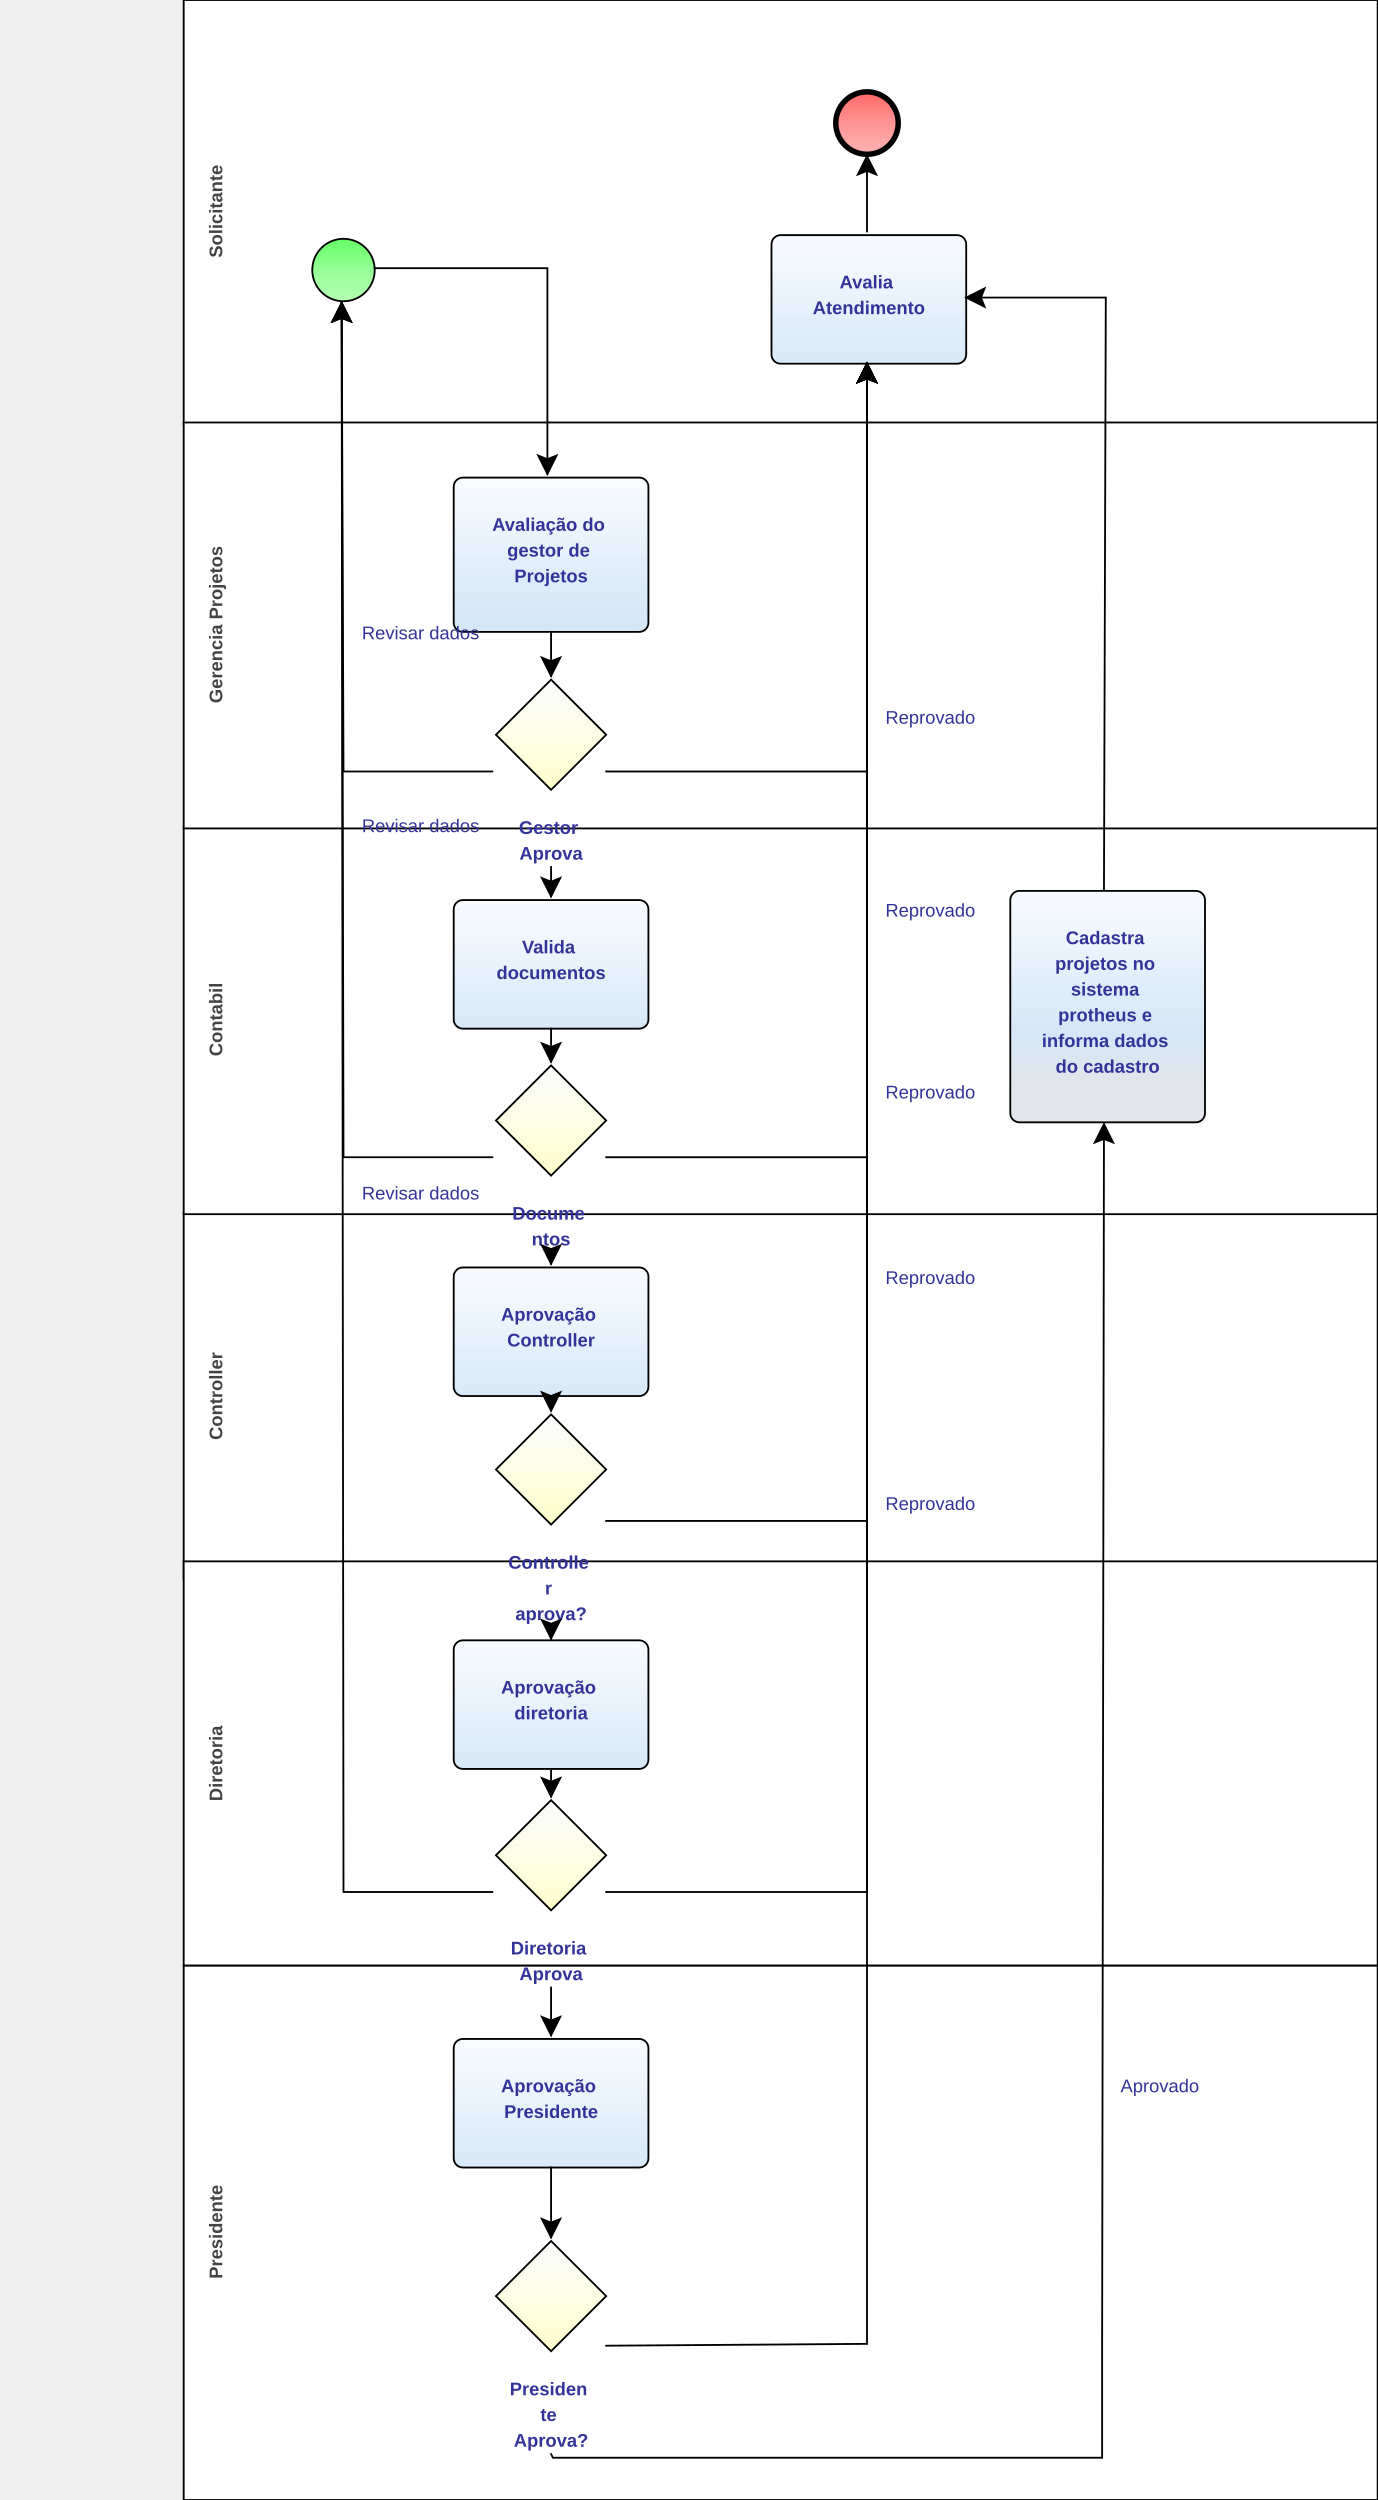
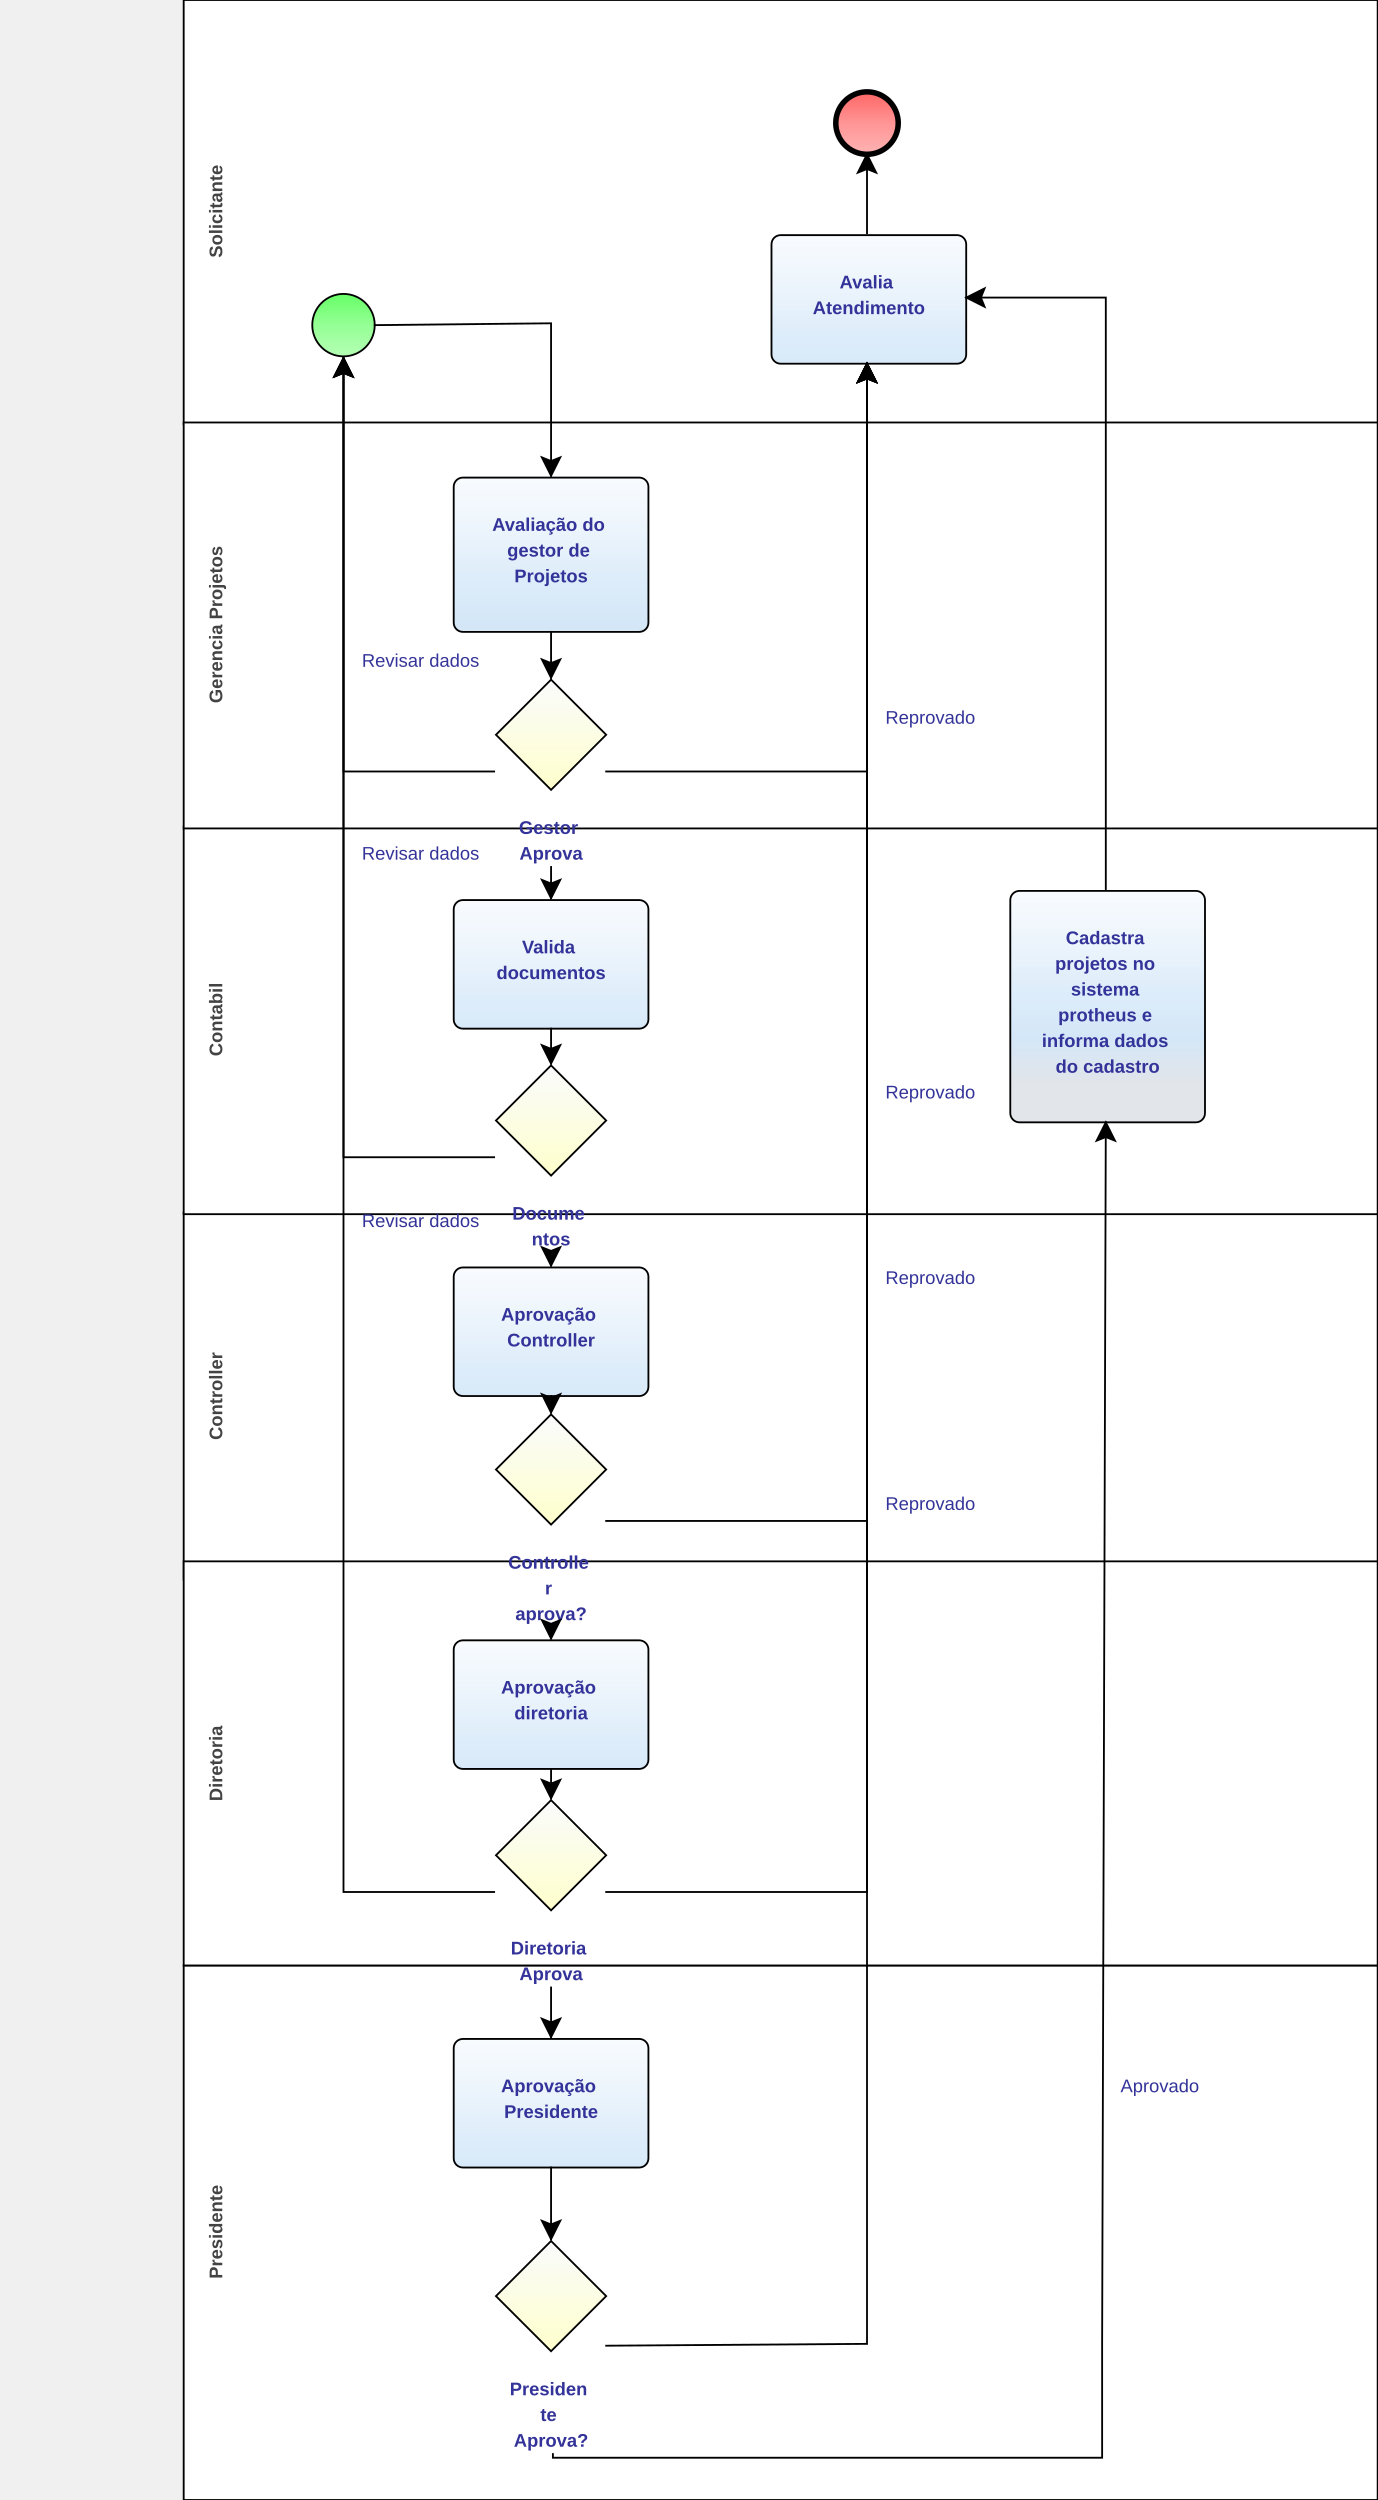
<svg xmlns="http://www.w3.org/2000/svg" xmlns:xlink="http://www.w3.org/1999/xlink" style="stroke-dasharray:none; shape-rendering:auto; font-family:'Arial'; text-rendering:auto; fill-opacity:1; color-interpolation:auto; color-rendering:auto; font-size:12; fill:black; stroke:black; image-rendering:auto; stroke-miterlimit:10; stroke-linecap:square; stroke-linejoin:miter; font-style:normal; stroke-width:1; stroke-dashoffset:0; font-weight:normal; stroke-opacity:1;" contentScriptType="text/ecmascript" preserveAspectRatio="xMidYMid meet" zoomAndPan="magnify" version="1.0" contentStyleType="text/css" xml:xlink="http://www.w3.org/1999/xlink" width="750" height="1361">
  <rect x="100" y="1070" width="650" height="291" ry="0" rx="0" style="stroke:#000000; fill:#FFFFFF" />
  <g componentSequence="6">
    <text x="-1215" y="107" transform="rotate(270)" text-anchor="middle" style="font-weight:bold;font-size:10px;stroke:none; fill:#434343">
      <tspan dy="14" x="-1215">Presidente</tspan>
    </text>
  </g>
  <rect x="100" y="0" width="650" height="231" ry="0" rx="0" style="stroke:#000000; fill:#FFFFFF" />
  <g componentSequence="5">
    <text x="-115" y="107" transform="rotate(270)" text-anchor="middle" style="font-weight:bold;font-size:10px;stroke:none; fill:#434343">
      <tspan dy="14" x="-115">Solicitante</tspan>
    </text>
  </g>
  <rect x="100" y="660" width="650" height="200" ry="0" rx="0" style="stroke:#000000; fill:#FFFFFF" />
  <g componentSequence="4">
    <text x="-760" y="107" transform="rotate(270)" text-anchor="middle" style="font-weight:bold;font-size:10px;stroke:none; fill:#434343">
      <tspan dy="14" x="-760">Controller</tspan>
    </text>
  </g>
  <rect x="100" y="450" width="650" height="211" ry="0" rx="0" style="stroke:#000000; fill:#FFFFFF" />
  <g componentSequence="3">
    <text x="-555" y="107" transform="rotate(270)" text-anchor="middle" style="font-weight:bold;font-size:10px;stroke:none; fill:#434343">
      <tspan dy="14" x="-555">Contabil</tspan>
    </text>
  </g>
  <rect x="100" y="230" width="650" height="221" ry="0" rx="0" style="stroke:#000000; fill:#FFFFFF" />
  <g componentSequence="2">
    <text x="-340" y="107" transform="rotate(270)" text-anchor="middle" style="font-weight:bold;font-size:10px;stroke:none; fill:#434343">
      <tspan dy="14" x="-340">Gerencia Projetos</tspan>
    </text>
  </g>
  <rect x="100" y="850" width="650" height="220" ry="0" rx="0" style="stroke:#000000; fill:#FFFFFF" />
  <g componentSequence="1">
    <text x="-960" y="107" transform="rotate(270)" text-anchor="middle" style="font-weight:bold;font-size:10px;stroke:none; fill:#434343">
      <tspan dy="14" x="-960">Diretoria</tspan>
    </text>
  </g>
  <g sequence="7">
-     <ellipse cx="187" cy="147" rx="17" ry="17" stroke-width="1" style="fill:url(#linearGradient66FF6696FF96B6FFB6_957385208);" stroke="336633" />
+     <ellipse cx="187" cy="177" rx="17" ry="17" stroke-width="1" style="fill:url(#linearGradient66FF6696FF96B6FFB6_1740391206);" stroke="336633" />
  </g>
  <g sequence="8">
-     <rect x="247" y="260" width="106" height="84" ry="5" rx="5" style="fill:url(#linearGradientF8FBFEEDF5FCDEEDFAD4E7F8E2E5E9_936861866);" stroke="191970" />
+     <rect x="247" y="260" width="106" height="84" ry="5" rx="5" style="fill:url(#linearGradientF8FBFEEDF5FCDEEDFAD4E7F8E2E5E9_1769714081);" stroke="191970" />
  </g>
  <g componentSequence="8">
    <text x="300" y="275" text-anchor="middle" style="font-weight:bold;font-size:10px;stroke:none; fill:#333399">
      <tspan dy="14" x="300">Avaliação do</tspan>
      <tspan dy="14" x="300">gestor de</tspan>
      <tspan dy="14" x="300">Projetos</tspan>
    </text>
  </g>
  <g sequence="10">
-     <polygon points=" 270 400 300 370 330 400 300 430 270 400" style="fill:url(#linearGradientFAFBFCFFFFCC_870900360);" stroke="000000" />
+     <polygon points=" 270 400 300 370 330 400 300 430 270 400" style="fill:url(#linearGradientFAFBFCFFFFCC_1833183318);" stroke="000000" />
  </g>
  <g componentSequence="10">
    <text x="300" y="440" text-anchor="middle" style="font-weight:bold;font-size:10px;stroke:none; fill:#333399">
      <tspan dy="14" x="300">Gestor</tspan>
      <tspan dy="14" x="300">Aprova</tspan>
    </text>
  </g>
  <g sequence="12">
-     <rect x="247" y="490" width="106" height="70" ry="5" rx="5" style="fill:url(#linearGradientF8FBFEEDF5FCDEEDFAD4E7F8E2E5E9_1995074193);" stroke="191970" />
+     <rect x="247" y="490" width="106" height="70" ry="5" rx="5" style="fill:url(#linearGradientF8FBFEEDF5FCDEEDFAD4E7F8E2E5E9_675724186);" stroke="191970" />
  </g>
  <g componentSequence="12">
    <text x="300" y="505" text-anchor="middle" style="font-weight:bold;font-size:10px;stroke:none; fill:#333399">
      <tspan dy="14" x="300">Valida</tspan>
      <tspan dy="14" x="300">documentos</tspan>
    </text>
  </g>
  <g sequence="14">
-     <polygon points=" 270 610 300 580 330 610 300 640 270 610" style="fill:url(#linearGradientFAFBFCFFFFCC_1267233533);" stroke="000000" />
+     <polygon points=" 270 610 300 580 330 610 300 640 270 610" style="fill:url(#linearGradientFAFBFCFFFFCC_761690311);" stroke="000000" />
  </g>
  <g componentSequence="14">
    <text x="300" y="650" text-anchor="middle" style="font-weight:bold;font-size:10px;stroke:none; fill:#333399">
      <tspan dy="14" x="300">Docume</tspan>
      <tspan dy="14" x="300">ntos</tspan>
    </text>
  </g>
  <g sequence="18">
-     <rect x="247" y="690" width="106" height="70" ry="5" rx="5" style="fill:url(#linearGradientF8FBFEEDF5FCDEEDFAD4E7F8E2E5E9_1205246230);" stroke="191970" />
+     <rect x="247" y="690" width="106" height="70" ry="5" rx="5" style="fill:url(#linearGradientF8FBFEEDF5FCDEEDFAD4E7F8E2E5E9_430191219);" stroke="191970" />
  </g>
  <g componentSequence="18">
    <text x="300" y="705" text-anchor="middle" style="font-weight:bold;font-size:10px;stroke:none; fill:#333399">
      <tspan dy="14" x="300">Aprovação</tspan>
      <tspan dy="14" x="300">Controller</tspan>
    </text>
  </g>
  <g sequence="20">
-     <polygon points=" 270 800 300 770 330 800 300 830 270 800" style="fill:url(#linearGradientFAFBFCFFFFCC_861855686);" stroke="000000" />
+     <polygon points=" 270 800 300 770 330 800 300 830 270 800" style="fill:url(#linearGradientFAFBFCFFFFCC_1433317257);" stroke="000000" />
  </g>
  <g componentSequence="20">
    <text x="300" y="840" text-anchor="middle" style="font-weight:bold;font-size:10px;stroke:none; fill:#333399">
      <tspan dy="14" x="300">Controlle</tspan>
      <tspan dy="14" x="300">r</tspan>
      <tspan dy="14" x="300">aprova?</tspan>
    </text>
  </g>
  <g sequence="22">
-     <rect x="247" y="893" width="106" height="70" ry="5" rx="5" style="fill:url(#linearGradientF8FBFEEDF5FCDEEDFAD4E7F8E2E5E9_382047710);" stroke="191970" />
+     <rect x="247" y="893" width="106" height="70" ry="5" rx="5" style="fill:url(#linearGradientF8FBFEEDF5FCDEEDFAD4E7F8E2E5E9_1214858453);" stroke="191970" />
  </g>
  <g componentSequence="22">
    <text x="300" y="908" text-anchor="middle" style="font-weight:bold;font-size:10px;stroke:none; fill:#333399">
      <tspan dy="14" x="300">Aprovação</tspan>
      <tspan dy="14" x="300">diretoria</tspan>
    </text>
  </g>
  <g sequence="24">
-     <polygon points=" 270 1010 300 980 330 1010 300 1040 270 1010" style="fill:url(#linearGradientFAFBFCFFFFCC_517079649);" stroke="000000" />
+     <polygon points=" 270 1010 300 980 330 1010 300 1040 270 1010" style="fill:url(#linearGradientFAFBFCFFFFCC_1456975199);" stroke="000000" />
  </g>
  <g componentSequence="24">
    <text x="300" y="1050" text-anchor="middle" style="font-weight:bold;font-size:10px;stroke:none; fill:#333399">
      <tspan dy="14" x="300">Diretoria</tspan>
      <tspan dy="14" x="300">Aprova</tspan>
    </text>
  </g>
  <g sequence="26">
-     <rect x="247" y="1110" width="106" height="70" ry="5" rx="5" style="fill:url(#linearGradientF8FBFEEDF5FCDEEDFAD4E7F8E2E5E9_1841243780);" stroke="191970" />
+     <rect x="247" y="1110" width="106" height="70" ry="5" rx="5" style="fill:url(#linearGradientF8FBFEEDF5FCDEEDFAD4E7F8E2E5E9_1859664476);" stroke="191970" />
  </g>
  <g componentSequence="26">
    <text x="300" y="1125" text-anchor="middle" style="font-weight:bold;font-size:10px;stroke:none; fill:#333399">
      <tspan dy="14" x="300">Aprovação</tspan>
      <tspan dy="14" x="300">Presidente</tspan>
    </text>
  </g>
  <g sequence="28">
-     <polygon points=" 270 1250 300 1220 330 1250 300 1280 270 1250" style="fill:url(#linearGradientFAFBFCFFFFCC_677016602);" stroke="000000" />
+     <polygon points=" 270 1250 300 1220 330 1250 300 1280 270 1250" style="fill:url(#linearGradientFAFBFCFFFFCC_1315619561);" stroke="000000" />
  </g>
  <g componentSequence="28">
    <text x="300" y="1290" text-anchor="middle" style="font-weight:bold;font-size:10px;stroke:none; fill:#333399">
      <tspan dy="14" x="300">Presiden</tspan>
      <tspan dy="14" x="300">te</tspan>
      <tspan dy="14" x="300">Aprova?</tspan>
    </text>
  </g>
  <g sequence="30">
-     <rect x="420" y="128" width="106" height="70" ry="5" rx="5" style="fill:url(#linearGradientF8FBFEEDF5FCDEEDFAD4E7F8E2E5E9_311127978);" stroke="191970" />
+     <rect x="420" y="128" width="106" height="70" ry="5" rx="5" style="fill:url(#linearGradientF8FBFEEDF5FCDEEDFAD4E7F8E2E5E9_1277655069);" stroke="191970" />
  </g>
  <g componentSequence="30">
    <text x="473" y="143" text-anchor="middle" style="font-weight:bold;font-size:10px;stroke:none; fill:#333399">
      <tspan dy="14" x="473">Avalia</tspan>
      <tspan dy="14" x="473">Atendimento</tspan>
    </text>
  </g>
  <g sequence="31">
-     <ellipse cx="472" cy="67" rx="17" ry="17" stroke-width="3" style="fill:url(#linearGradientFF6666FF9696FFB6B6_474261136);" stroke="993333" />
+     <ellipse cx="472" cy="67" rx="17" ry="17" stroke-width="3" style="fill:url(#linearGradientFF6666FF9696FFB6B6_661752211);" stroke="993333" />
  </g>
  <g sequence="38">
-     <rect x="550" y="485" width="106" height="126" ry="5" rx="5" style="fill:url(#linearGradientF8FBFEEDF5FCDEEDFAD4E7F8E2E5E9_148580506);" stroke="191970" />
+     <rect x="550" y="485" width="106" height="126" ry="5" rx="5" style="fill:url(#linearGradientF8FBFEEDF5FCDEEDFAD4E7F8E2E5E9_148135419);" stroke="191970" />
  </g>
  <g componentSequence="38">
    <text x="603" y="500" text-anchor="middle" style="font-weight:bold;font-size:10px;stroke:none; fill:#333399">
      <tspan dy="14" x="603">Cadastra</tspan>
      <tspan dy="14" x="603">projetos no</tspan>
      <tspan dy="14" x="603">sistema</tspan>
      <tspan dy="14" x="603">protheus e</tspan>
      <tspan dy="14" x="603">informa dados</tspan>
      <tspan dy="14" x="603">do cadastro</tspan>
    </text>
  </g>
  <g componentSequence="9">
-     <text x="308" y="156" style="font-size:10px;font-weight:none;stroke:none; fill:#333399" text-anchor="left" />
+     <text x="304" y="176" style="font-size:10px;font-weight:none;stroke:none; fill:#333399" text-anchor="left" />
  </g>
  <g componentSequence="11">
    <text x="310" y="357" style="font-size:10px;font-weight:none;stroke:none; fill:#333399" text-anchor="left" />
  </g>
  <g componentSequence="13">
    <text x="310" y="481" style="font-size:10px;font-weight:none;stroke:none; fill:#333399" text-anchor="left" />
  </g>
  <g componentSequence="15">
    <text x="310" y="570" style="font-size:10px;font-weight:none;stroke:none; fill:#333399" text-anchor="left" />
  </g>
  <g componentSequence="16">
-     <text x="197" y="334" style="font-size:10px;font-weight:none;stroke:none; fill:#333399" text-anchor="left">
+     <text x="197" y="349" style="font-size:10px;font-weight:none;stroke:none; fill:#333399" text-anchor="left">
      <tspan dy="14" x="197">Revisar dados</tspan>
    </text>
  </g>
  <g componentSequence="17">
-     <text x="197" y="439" style="font-size:10px;font-weight:none;stroke:none; fill:#333399" text-anchor="left">
+     <text x="197" y="454" style="font-size:10px;font-weight:none;stroke:none; fill:#333399" text-anchor="left">
      <tspan dy="14" x="197">Revisar dados</tspan>
    </text>
  </g>
  <g componentSequence="19">
    <text x="310" y="686" style="font-size:10px;font-weight:none;stroke:none; fill:#333399" text-anchor="left" />
  </g>
  <g componentSequence="21">
    <text x="310" y="765" style="font-size:10px;font-weight:none;stroke:none; fill:#333399" text-anchor="left" />
  </g>
  <g componentSequence="23">
    <text x="310" y="889" style="font-size:10px;font-weight:none;stroke:none; fill:#333399" text-anchor="left" />
  </g>
  <g componentSequence="25">
    <text x="310" y="971" style="font-size:10px;font-weight:none;stroke:none; fill:#333399" text-anchor="left" />
  </g>
  <g componentSequence="27">
    <text x="310" y="1096" style="font-size:10px;font-weight:none;stroke:none; fill:#333399" text-anchor="left" />
  </g>
  <g componentSequence="29">
    <text x="310" y="1200" style="font-size:10px;font-weight:none;stroke:none; fill:#333399" text-anchor="left" />
  </g>
  <g componentSequence="32">
    <text x="482" y="106" style="font-size:10px;font-weight:none;stroke:none; fill:#333399" text-anchor="left" />
  </g>
  <g componentSequence="33">
    <text x="482" y="380" style="font-size:10px;font-weight:none;stroke:none; fill:#333399" text-anchor="left">
      <tspan dy="14" x="482">Reprovado</tspan>
    </text>
  </g>
-   <g componentSequence="34">
-     <text x="482" y="485" style="font-size:10px;font-weight:none;stroke:none; fill:#333399" text-anchor="left">
-       <tspan dy="14" x="482">Reprovado</tspan>
-     </text>
-   </g>
  <g componentSequence="35">
    <text x="482" y="584" style="font-size:10px;font-weight:none;stroke:none; fill:#333399" text-anchor="left">
      <tspan dy="14" x="482">Reprovado</tspan>
    </text>
  </g>
  <g componentSequence="36">
    <text x="482" y="685" style="font-size:10px;font-weight:none;stroke:none; fill:#333399" text-anchor="left">
      <tspan dy="14" x="482">Reprovado</tspan>
    </text>
  </g>
  <g componentSequence="37">
    <text x="482" y="808" style="font-size:10px;font-weight:none;stroke:none; fill:#333399" text-anchor="left">
      <tspan dy="14" x="482">Reprovado</tspan>
    </text>
  </g>
  <g componentSequence="39">
    <text x="610" y="1125" style="font-size:10px;font-weight:none;stroke:none; fill:#333399" text-anchor="left">
      <tspan dy="14" x="610">Aprovado</tspan>
    </text>
  </g>
  <g componentSequence="40">
    <text x="612" y="285" style="font-size:10px;font-weight:none;stroke:none; fill:#333399" text-anchor="left" />
  </g>
  <g componentSequence="41">
-     <text x="197" y="639" style="font-size:10px;font-weight:none;stroke:none; fill:#333399" text-anchor="left">
+     <text x="197" y="654" style="font-size:10px;font-weight:none;stroke:none; fill:#333399" text-anchor="left">
      <tspan dy="14" x="197">Revisar dados</tspan>
    </text>
  </g>
-   <path style="fill:none; stroke:#000000;stroke-width:1" d="M204.0 146.0 L298.0 146.0 L298.0 258.0" />
-   <polygon style="fill:#000000; stroke:#000000;" points=" 303 248 298 258 293 248 298 250" />
-   <path style="fill:none; stroke:#000000;stroke-width:1" d="M268.0 420.0 L187.0 420.0 L186.0 165.0" />
-   <polygon style="fill:#000000; stroke:#000000;" points=" 181 175 186 165 191 175 186 173" />
-   <path style="fill:none; stroke:#000000;stroke-width:1" d="M268.0 630.0 L187.0 630.0 L186.0 165.0" />
-   <polygon style="fill:#000000; stroke:#000000;" points=" 181 175 186 165 191 175 186 173" />
-   <path style="fill:none; stroke:#000000;stroke-width:1" d="M268.0 1030.0 L187.0 1030.0 L186.0 165.0" />
-   <polygon style="fill:#000000; stroke:#000000;" points=" 181 175 186 165 191 175 186 173" />
-   <path style="fill:none; stroke:#000000;stroke-width:1" d="M300.0 344.0 L300.0 351.0 L300.0 368.0" />
-   <polygon style="fill:#000000; stroke:#000000;" points=" 305 358 300 368 295 358 300 360" />
-   <path style="fill:none; stroke:#000000;stroke-width:1" d="M300.0 472.0 L300.0 488.0" />
-   <polygon style="fill:#000000; stroke:#000000;" points=" 305 478 300 488 295 478 300 480" />
+   <path style="fill:none; stroke:#000000;stroke-width:1" d="M204.0 177.0 L300.0 176.0 L300.0 259.0" />
+   <polygon style="fill:#000000; stroke:#000000;" points=" 305 249 300 259 295 249 300 251" />
+   <path style="fill:none; stroke:#000000;stroke-width:1" d="M269.0 420.0 L187.0 420.0 L187.0 195.0" />
+   <polygon style="fill:#000000; stroke:#000000;" points=" 182 205 187 195 192 205 187 203" />
+   <path style="fill:none; stroke:#000000;stroke-width:1" d="M269.0 630.0 L187.0 630.0 L187.0 195.0" />
+   <polygon style="fill:#000000; stroke:#000000;" points=" 182 205 187 195 192 205 187 203" />
+   <path style="fill:none; stroke:#000000;stroke-width:1" d="M269.0 1030.0 L187.0 1030.0 L187.0 195.0" />
+   <polygon style="fill:#000000; stroke:#000000;" points=" 182 205 187 195 192 205 187 203" />
+   <path style="fill:none; stroke:#000000;stroke-width:1" d="M300.0 344.0 L300.0 351.0 L300.0 369.0" />
+   <polygon style="fill:#000000; stroke:#000000;" points=" 305 359 300 369 295 359 300 361" />
+   <path style="fill:none; stroke:#000000;stroke-width:1" d="M300.0 472.0 L300.0 489.0" />
+   <polygon style="fill:#000000; stroke:#000000;" points=" 305 479 300 489 295 479 300 481" />
  <path style="fill:none; stroke:#000000;stroke-width:1" d="M330.0 420.0 L472.0 420.0 L472.0 198.0" />
  <polygon style="fill:#000000; stroke:#000000;" points=" 467 208 472 198 477 208 472 206" />
-   <path style="fill:none; stroke:#000000;stroke-width:1" d="M300.0 560.0 L300.0 578.0" />
-   <polygon style="fill:#000000; stroke:#000000;" points=" 305 568 300 578 295 568 300 570" />
-   <path style="fill:none; stroke:#000000;stroke-width:1" d="M300.0 682.0 L300.0 688.0" />
-   <polygon style="fill:#000000; stroke:#000000;" points=" 305 678 300 688 295 678 300 680" />
-   <path style="fill:none; stroke:#000000;stroke-width:1" d="M330.0 630.0 L472.0 630.0 L472.0 198.0" />
-   <polygon style="fill:#000000; stroke:#000000;" points=" 467 208 472 198 477 208 472 206" />
-   <path style="fill:none; stroke:#000000;stroke-width:1" d="M300.0 760.0 L300.0 768.0" />
-   <polygon style="fill:#000000; stroke:#000000;" points=" 305 758 300 768 295 758 300 760" />
+   <path style="fill:none; stroke:#000000;stroke-width:1" d="M300.0 560.0 L300.0 579.0" />
+   <polygon style="fill:#000000; stroke:#000000;" points=" 305 569 300 579 295 569 300 571" />
+   <path style="fill:none; stroke:#000000;stroke-width:1" d="M300.0 682.0 L300.0 689.0" />
+   <polygon style="fill:#000000; stroke:#000000;" points=" 305 679 300 689 295 679 300 681" />
+   <path style="fill:none; stroke:#000000;stroke-width:1" d="M300.0 760.0 L300.0 769.0" />
+   <polygon style="fill:#000000; stroke:#000000;" points=" 305 759 300 769 295 759 300 761" />
  <path style="fill:none; stroke:#000000;stroke-width:1" d="M300.0 886.0 L300.0 892.0" />
  <polygon style="fill:#000000; stroke:#000000;" points=" 305 882 300 892 295 882 300 884" />
  <path style="fill:none; stroke:#000000;stroke-width:1" d="M330.0 828.0 L472.0 828.0 L472.0 198.0" />
  <polygon style="fill:#000000; stroke:#000000;" points=" 467 208 472 198 477 208 472 206" />
-   <path style="fill:none; stroke:#000000;stroke-width:1" d="M300.0 964.0 L300.0 978.0" />
-   <polygon style="fill:#000000; stroke:#000000;" points=" 305 968 300 978 295 968 300 970" />
-   <path style="fill:none; stroke:#000000;stroke-width:1" d="M300.0 1082.0 L300.0 1108.0" />
-   <polygon style="fill:#000000; stroke:#000000;" points=" 305 1098 300 1108 295 1098 300 1100" />
+   <path style="fill:none; stroke:#000000;stroke-width:1" d="M300.0 963.0 L300.0 979.0" />
+   <polygon style="fill:#000000; stroke:#000000;" points=" 305 969 300 979 295 969 300 971" />
+   <path style="fill:none; stroke:#000000;stroke-width:1" d="M300.0 1082.0 L300.0 1109.0" />
+   <polygon style="fill:#000000; stroke:#000000;" points=" 305 1099 300 1109 295 1099 300 1101" />
  <path style="fill:none; stroke:#000000;stroke-width:1" d="M330.0 1030.0 L472.0 1030.0 L472.0 198.0" />
  <polygon style="fill:#000000; stroke:#000000;" points=" 467 208 472 198 477 208 472 206" />
-   <path style="fill:none; stroke:#000000;stroke-width:1" d="M300.0 1180.0 L300.0 1218.0" />
-   <polygon style="fill:#000000; stroke:#000000;" points=" 305 1208 300 1218 295 1208 300 1210" />
+   <path style="fill:none; stroke:#000000;stroke-width:1" d="M300.0 1180.0 L300.0 1219.0" />
+   <polygon style="fill:#000000; stroke:#000000;" points=" 305 1209 300 1219 295 1209 300 1211" />
  <path style="fill:none; stroke:#000000;stroke-width:1" d="M330.0 1277.0 L472.0 1276.0 L472.0 198.0" />
  <polygon style="fill:#000000; stroke:#000000;" points=" 467 208 472 198 477 208 472 206" />
-   <path style="fill:none; stroke:#000000;stroke-width:1" d="M300.0 1336.0 L301.0 1338.0 L600.0 1338.0 L600.0 1276.0 L601.0 612.0" />
-   <polygon style="fill:#000000; stroke:#000000;" points=" 596 622 601 612 606 622 601 620" />
-   <path style="fill:none; stroke:#000000;stroke-width:1" d="M472.0 126.0 L472.0 85.0" />
-   <polygon style="fill:#000000; stroke:#000000;" points=" 467 95 472 85 477 95 472 93" />
-   <path style="fill:none; stroke:#000000;stroke-width:1" d="M601.0 484.0 L602.0 162.0 L526.0 162.0" />
+   <path style="fill:none; stroke:#000000;stroke-width:1" d="M301.0 1336.0 L301.0 1338.0 L600.0 1338.0 L600.0 1276.0 L602.0 611.0" />
+   <polygon style="fill:#000000; stroke:#000000;" points=" 597 621 602 611 607 621 602 619" />
+   <path style="fill:none; stroke:#000000;stroke-width:1" d="M472.0 127.0 L472.0 84.0" />
+   <polygon style="fill:#000000; stroke:#000000;" points=" 467 94 472 84 477 94 472 92" />
+   <path style="fill:none; stroke:#000000;stroke-width:1" d="M602.0 484.0 L602.0 162.0 L526.0 162.0" />
  <polygon style="fill:#000000; stroke:#000000;" points=" 536 167 526 162 536 157 534 162" />
  <defs>
-     <linearGradient xlink:href="#linearGradient66FF6696FF96B6FFB6" id="linearGradient66FF6696FF96B6FFB6_957385208" x1="0" y1="130.0" x2="0" y2="165.0" gradientUnits="userSpaceOnUse" xlink:type="simple" xlink:actuate="onLoad" xlink:show="other" />
+     <linearGradient xlink:href="#linearGradient66FF6696FF96B6FFB6" id="linearGradient66FF6696FF96B6FFB6_1740391206" x1="0" y1="160.0" x2="0" y2="195.0" gradientUnits="userSpaceOnUse" xlink:type="simple" xlink:actuate="onLoad" xlink:show="other" />
    <linearGradient id="linearGradient66FF6696FF96B6FFB6">
      <stop style="stop-color:#66FF66;stop-opacity:1;" offset="0.0" id="stop66FF66" />
      <stop style="stop-color:#96FF96;stop-opacity:1;" offset="0.5" id="stop96FF96" />
      <stop style="stop-color:#B6FFB6;stop-opacity:1;" offset="1.0" id="stopB6FFB6" />
    </linearGradient>
-     <linearGradient xlink:href="#linearGradientF8FBFEEDF5FCDEEDFAD4E7F8E2E5E9" id="linearGradientF8FBFEEDF5FCDEEDFAD4E7F8E2E5E9_936861866" x1="0" y1="260.0" x2="0" y2="366.0" gradientUnits="userSpaceOnUse" xlink:type="simple" xlink:actuate="onLoad" xlink:show="other" />
+     <linearGradient xlink:href="#linearGradientF8FBFEEDF5FCDEEDFAD4E7F8E2E5E9" id="linearGradientF8FBFEEDF5FCDEEDFAD4E7F8E2E5E9_1769714081" x1="0" y1="260.0" x2="0" y2="366.0" gradientUnits="userSpaceOnUse" xlink:type="simple" xlink:actuate="onLoad" xlink:show="other" />
    <linearGradient id="linearGradientF8FBFEEDF5FCDEEDFAD4E7F8E2E5E9">
      <stop style="stop-color:#F8FBFE;stop-opacity:1;" offset="0.0" id="stopF8FBFE" />
      <stop style="stop-color:#EDF5FC;stop-opacity:1;" offset="0.25" id="stopEDF5FC" />
      <stop style="stop-color:#DEEDFA;stop-opacity:1;" offset="0.5" id="stopDEEDFA" />
      <stop style="stop-color:#D4E7F8;stop-opacity:1;" offset="0.75" id="stopD4E7F8" />
      <stop style="stop-color:#E2E5E9;stop-opacity:1;" offset="1.0" id="stopE2E5E9" />
    </linearGradient>
-     <linearGradient xlink:href="#linearGradientFAFBFCFFFFCC" id="linearGradientFAFBFCFFFFCC_870900360" x1="0" y1="370.0" x2="0" y2="430.0" gradientUnits="userSpaceOnUse" xlink:type="simple" xlink:actuate="onLoad" xlink:show="other" />
+     <linearGradient xlink:href="#linearGradientFAFBFCFFFFCC" id="linearGradientFAFBFCFFFFCC_1833183318" x1="0" y1="370.0" x2="0" y2="430.0" gradientUnits="userSpaceOnUse" xlink:type="simple" xlink:actuate="onLoad" xlink:show="other" />
    <linearGradient id="linearGradientFAFBFCFFFFCC">
      <stop style="stop-color:#FAFBFC;stop-opacity:1;" offset="0.0" id="stopFAFBFC" />
      <stop style="stop-color:#FFFFCC;stop-opacity:1;" offset="1.0" id="stopFFFFCC" />
    </linearGradient>
-     <linearGradient xlink:href="#linearGradientF8FBFEEDF5FCDEEDFAD4E7F8E2E5E9" id="linearGradientF8FBFEEDF5FCDEEDFAD4E7F8E2E5E9_1995074193" x1="0" y1="490.0" x2="0" y2="596.0" gradientUnits="userSpaceOnUse" xlink:type="simple" xlink:actuate="onLoad" xlink:show="other" />
-     <linearGradient xlink:href="#linearGradientFAFBFCFFFFCC" id="linearGradientFAFBFCFFFFCC_1267233533" x1="0" y1="580.0" x2="0" y2="640.0" gradientUnits="userSpaceOnUse" xlink:type="simple" xlink:actuate="onLoad" xlink:show="other" />
-     <linearGradient xlink:href="#linearGradientF8FBFEEDF5FCDEEDFAD4E7F8E2E5E9" id="linearGradientF8FBFEEDF5FCDEEDFAD4E7F8E2E5E9_1205246230" x1="0" y1="690.0" x2="0" y2="796.0" gradientUnits="userSpaceOnUse" xlink:type="simple" xlink:actuate="onLoad" xlink:show="other" />
-     <linearGradient xlink:href="#linearGradientFAFBFCFFFFCC" id="linearGradientFAFBFCFFFFCC_861855686" x1="0" y1="770.0" x2="0" y2="830.0" gradientUnits="userSpaceOnUse" xlink:type="simple" xlink:actuate="onLoad" xlink:show="other" />
-     <linearGradient xlink:href="#linearGradientF8FBFEEDF5FCDEEDFAD4E7F8E2E5E9" id="linearGradientF8FBFEEDF5FCDEEDFAD4E7F8E2E5E9_382047710" x1="0" y1="893.0" x2="0" y2="999.0" gradientUnits="userSpaceOnUse" xlink:type="simple" xlink:actuate="onLoad" xlink:show="other" />
-     <linearGradient xlink:href="#linearGradientFAFBFCFFFFCC" id="linearGradientFAFBFCFFFFCC_517079649" x1="0" y1="980.0" x2="0" y2="1040.0" gradientUnits="userSpaceOnUse" xlink:type="simple" xlink:actuate="onLoad" xlink:show="other" />
-     <linearGradient xlink:href="#linearGradientF8FBFEEDF5FCDEEDFAD4E7F8E2E5E9" id="linearGradientF8FBFEEDF5FCDEEDFAD4E7F8E2E5E9_1841243780" x1="0" y1="1110.0" x2="0" y2="1216.0" gradientUnits="userSpaceOnUse" xlink:type="simple" xlink:actuate="onLoad" xlink:show="other" />
-     <linearGradient xlink:href="#linearGradientFAFBFCFFFFCC" id="linearGradientFAFBFCFFFFCC_677016602" x1="0" y1="1220.0" x2="0" y2="1280.0" gradientUnits="userSpaceOnUse" xlink:type="simple" xlink:actuate="onLoad" xlink:show="other" />
-     <linearGradient xlink:href="#linearGradientF8FBFEEDF5FCDEEDFAD4E7F8E2E5E9" id="linearGradientF8FBFEEDF5FCDEEDFAD4E7F8E2E5E9_311127978" x1="0" y1="128.0" x2="0" y2="234.0" gradientUnits="userSpaceOnUse" xlink:type="simple" xlink:actuate="onLoad" xlink:show="other" />
-     <linearGradient xlink:href="#linearGradientFF6666FF9696FFB6B6" id="linearGradientFF6666FF9696FFB6B6_474261136" x1="0" y1="50.0" x2="0" y2="85.0" gradientUnits="userSpaceOnUse" xlink:type="simple" xlink:actuate="onLoad" xlink:show="other" />
+     <linearGradient xlink:href="#linearGradientF8FBFEEDF5FCDEEDFAD4E7F8E2E5E9" id="linearGradientF8FBFEEDF5FCDEEDFAD4E7F8E2E5E9_675724186" x1="0" y1="490.0" x2="0" y2="596.0" gradientUnits="userSpaceOnUse" xlink:type="simple" xlink:actuate="onLoad" xlink:show="other" />
+     <linearGradient xlink:href="#linearGradientFAFBFCFFFFCC" id="linearGradientFAFBFCFFFFCC_761690311" x1="0" y1="580.0" x2="0" y2="640.0" gradientUnits="userSpaceOnUse" xlink:type="simple" xlink:actuate="onLoad" xlink:show="other" />
+     <linearGradient xlink:href="#linearGradientF8FBFEEDF5FCDEEDFAD4E7F8E2E5E9" id="linearGradientF8FBFEEDF5FCDEEDFAD4E7F8E2E5E9_430191219" x1="0" y1="690.0" x2="0" y2="796.0" gradientUnits="userSpaceOnUse" xlink:type="simple" xlink:actuate="onLoad" xlink:show="other" />
+     <linearGradient xlink:href="#linearGradientFAFBFCFFFFCC" id="linearGradientFAFBFCFFFFCC_1433317257" x1="0" y1="770.0" x2="0" y2="830.0" gradientUnits="userSpaceOnUse" xlink:type="simple" xlink:actuate="onLoad" xlink:show="other" />
+     <linearGradient xlink:href="#linearGradientF8FBFEEDF5FCDEEDFAD4E7F8E2E5E9" id="linearGradientF8FBFEEDF5FCDEEDFAD4E7F8E2E5E9_1214858453" x1="0" y1="893.0" x2="0" y2="999.0" gradientUnits="userSpaceOnUse" xlink:type="simple" xlink:actuate="onLoad" xlink:show="other" />
+     <linearGradient xlink:href="#linearGradientFAFBFCFFFFCC" id="linearGradientFAFBFCFFFFCC_1456975199" x1="0" y1="980.0" x2="0" y2="1040.0" gradientUnits="userSpaceOnUse" xlink:type="simple" xlink:actuate="onLoad" xlink:show="other" />
+     <linearGradient xlink:href="#linearGradientF8FBFEEDF5FCDEEDFAD4E7F8E2E5E9" id="linearGradientF8FBFEEDF5FCDEEDFAD4E7F8E2E5E9_1859664476" x1="0" y1="1110.0" x2="0" y2="1216.0" gradientUnits="userSpaceOnUse" xlink:type="simple" xlink:actuate="onLoad" xlink:show="other" />
+     <linearGradient xlink:href="#linearGradientFAFBFCFFFFCC" id="linearGradientFAFBFCFFFFCC_1315619561" x1="0" y1="1220.0" x2="0" y2="1280.0" gradientUnits="userSpaceOnUse" xlink:type="simple" xlink:actuate="onLoad" xlink:show="other" />
+     <linearGradient xlink:href="#linearGradientF8FBFEEDF5FCDEEDFAD4E7F8E2E5E9" id="linearGradientF8FBFEEDF5FCDEEDFAD4E7F8E2E5E9_1277655069" x1="0" y1="128.0" x2="0" y2="234.0" gradientUnits="userSpaceOnUse" xlink:type="simple" xlink:actuate="onLoad" xlink:show="other" />
+     <linearGradient xlink:href="#linearGradientFF6666FF9696FFB6B6" id="linearGradientFF6666FF9696FFB6B6_661752211" x1="0" y1="50.0" x2="0" y2="85.0" gradientUnits="userSpaceOnUse" xlink:type="simple" xlink:actuate="onLoad" xlink:show="other" />
    <linearGradient id="linearGradientFF6666FF9696FFB6B6">
      <stop style="stop-color:#FF6666;stop-opacity:1;" offset="0.0" id="stopFF6666" />
      <stop style="stop-color:#FF9696;stop-opacity:1;" offset="0.5" id="stopFF9696" />
      <stop style="stop-color:#FFB6B6;stop-opacity:1;" offset="1.0" id="stopFFB6B6" />
    </linearGradient>
-     <linearGradient xlink:href="#linearGradientF8FBFEEDF5FCDEEDFAD4E7F8E2E5E9" id="linearGradientF8FBFEEDF5FCDEEDFAD4E7F8E2E5E9_148580506" x1="0" y1="485.0" x2="0" y2="591.0" gradientUnits="userSpaceOnUse" xlink:type="simple" xlink:actuate="onLoad" xlink:show="other" />
+     <linearGradient xlink:href="#linearGradientF8FBFEEDF5FCDEEDFAD4E7F8E2E5E9" id="linearGradientF8FBFEEDF5FCDEEDFAD4E7F8E2E5E9_148135419" x1="0" y1="485.0" x2="0" y2="591.0" gradientUnits="userSpaceOnUse" xlink:type="simple" xlink:actuate="onLoad" xlink:show="other" />
  </defs>
</svg>
